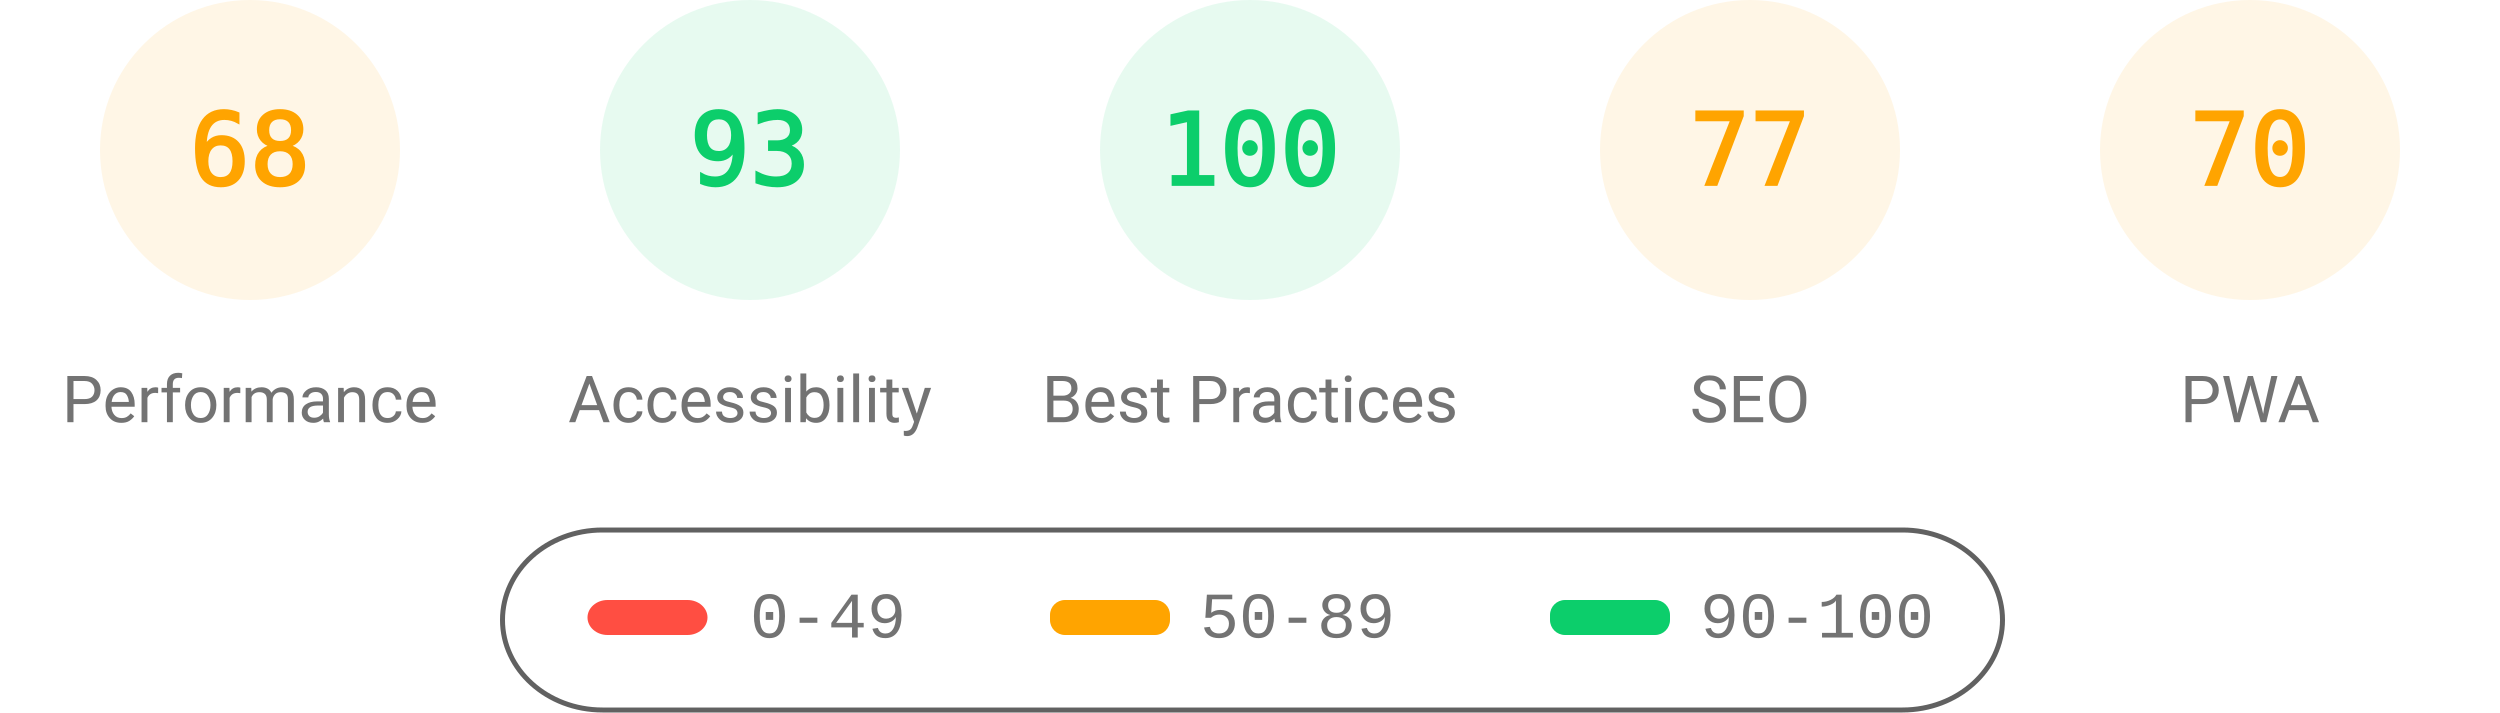
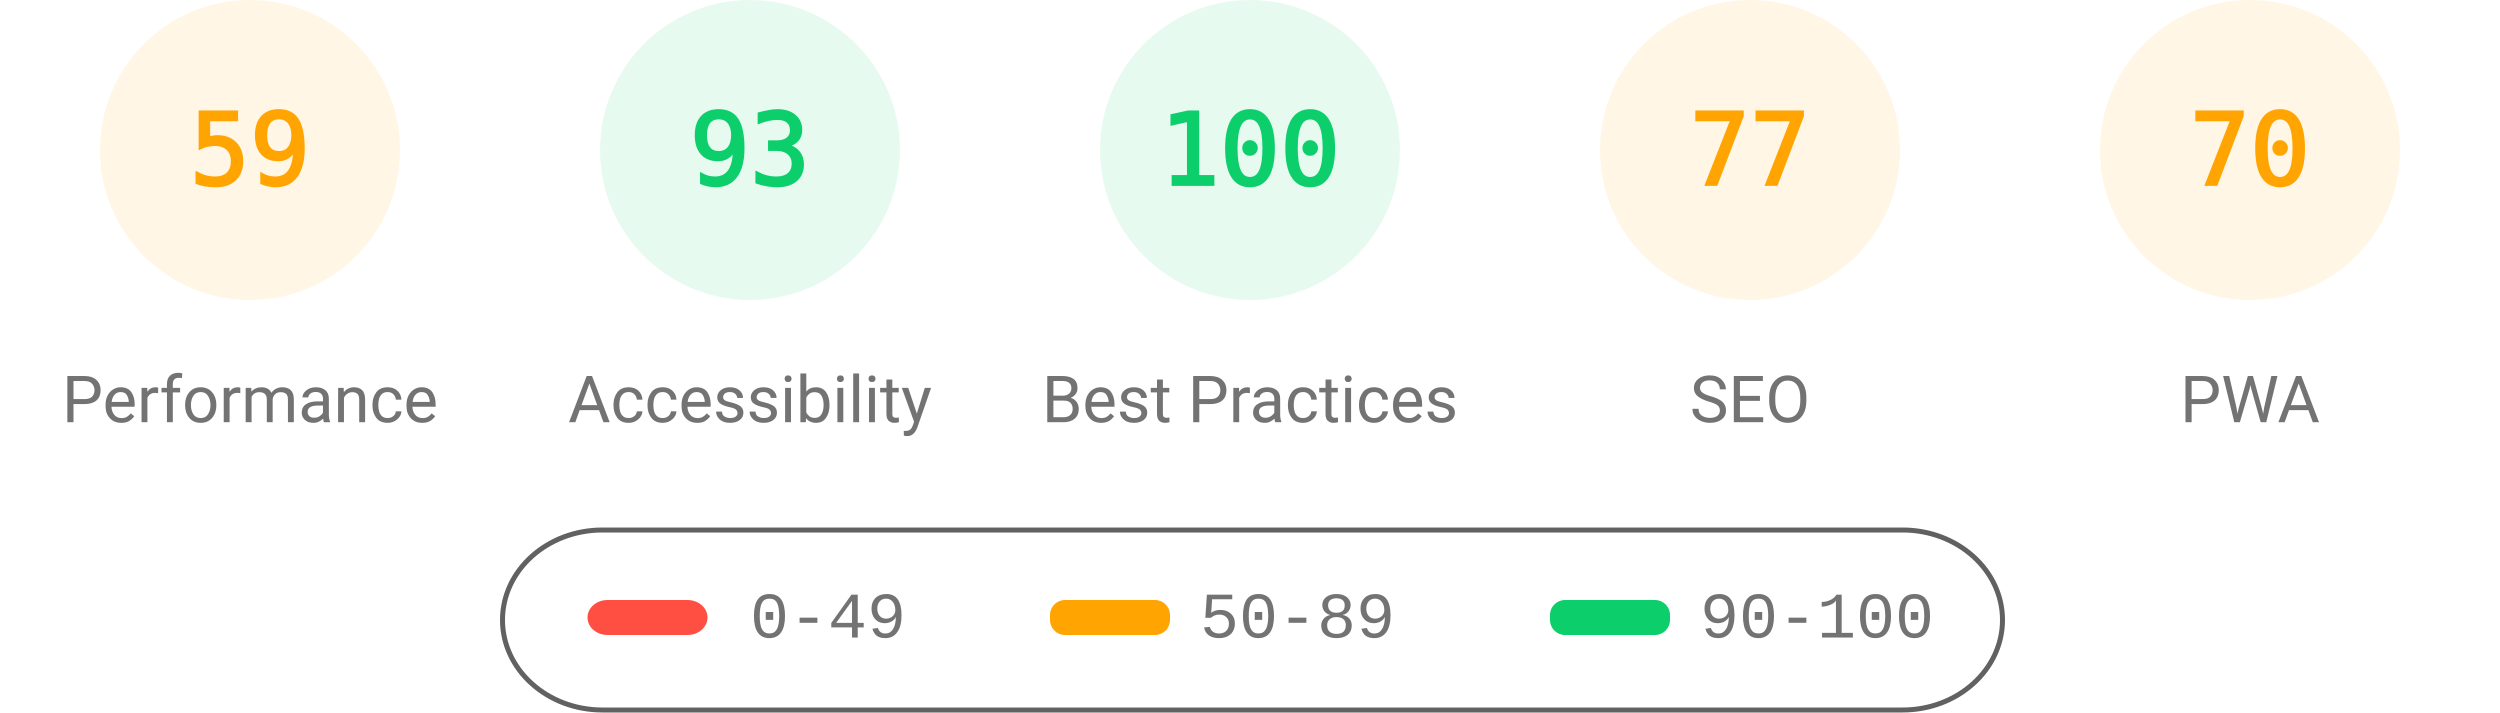
<svg xmlns="http://www.w3.org/2000/svg" fill="none" width="1000" height="285">
  <style>.gauge-base{opacity:.1}.gauge-arc{fill:none;animation-delay:250ms;stroke-linecap:round;transform:rotate(-90deg);transform-origin:100px 60px;animation:load-gauge 1s ease forwards}.guage-text{font-size:40px;font-family:monospace;text-align:center}.guage-red{color:#ff4e42;fill:#ff4e42;stroke:#ff4e42}.guage-orange{color:#ffa400;fill:#ffa400;stroke:#ffa400}.guage-green{color:#0cce6b;fill:#0cce6b;stroke:#0cce6b}.guage-undefined{color:#5c5c5c;fill:#5c5c5c;stroke:#5c5c5c}.guage-title{color:#737373;fill:#737373;stroke:none;font-size:26px;line-height:26px;font-family:Roboto,Halvetica,Arial,sans-serif}@keyframes load-gauge{from{stroke-dasharray:0 352.858}}</style>
  <svg class="guage-div guage-perf guage-orange" viewBox="0 0 200 200" width="200" height="200">
    <circle class="gauge-base" r="56" cx="100" cy="60" stroke-width="8" />
-     <circle class="gauge-arc guage-arc-1" r="56" cx="100" cy="60" stroke-width="8" style="stroke-dasharray:239.263,351.858" />
-     <text class="guage-text" x="100" y="60" alignment-baseline="central" dominant-baseline="central" text-anchor="middle">68</text>
+     <circle class="gauge-arc guage-arc-1" r="56" cx="100" cy="60" stroke-width="8" style="stroke-dasharray:207.596,351.858" />
+     <text class="guage-text" x="100" y="60" alignment-baseline="central" dominant-baseline="central" text-anchor="middle">59</text>
    <text class="guage-title" x="100" y="160" alignment-baseline="central" dominant-baseline="central" text-anchor="middle">Performance</text>
  </svg>
  <svg class="guage-div guage-acc guage-green" viewBox="0 0 200 200" width="200" height="200" x="200">
    <circle class="gauge-base" r="56" cx="100" cy="60" stroke-width="8" />
    <circle class="gauge-arc guage-arc-2" r="56" cx="100" cy="60" stroke-width="8" style="stroke-dasharray:327.228,351.858" />
    <text class="guage-text" x="100" y="60" alignment-baseline="central" dominant-baseline="central" text-anchor="middle">93</text>
    <text class="guage-title" x="100" y="160" alignment-baseline="central" dominant-baseline="central" text-anchor="middle">Accessibility</text>
  </svg>
  <svg class="guage-div guage-best guage-green" viewBox="0 0 200 200" width="200" height="200" x="400">
    <circle class="gauge-base" r="56" cx="100" cy="60" stroke-width="8" />
    <circle class="gauge-arc guage-arc-3" r="56" cx="100" cy="60" stroke-width="8" style="stroke-dasharray:351.858,351.858" />
    <text class="guage-text" x="100" y="60" alignment-baseline="central" dominant-baseline="central" text-anchor="middle">100</text>
    <text class="guage-title" x="100" y="160" alignment-baseline="central" dominant-baseline="central" text-anchor="middle">Best Practices</text>
  </svg>
  <svg class="guage-div guage-seo guage-orange" viewBox="0 0 200 200" width="200" height="200" x="600">
    <circle class="gauge-base" r="56" cx="100" cy="60" stroke-width="8" />
    <circle class="gauge-arc guage-arc-4" r="56" cx="100" cy="60" stroke-width="8" style="stroke-dasharray:270.931,351.858" />
    <text class="guage-text" x="100" y="60" alignment-baseline="central" dominant-baseline="central" text-anchor="middle">77</text>
    <text class="guage-title" x="100" y="160" alignment-baseline="central" dominant-baseline="central" text-anchor="middle">SEO</text>
  </svg>
  <svg class="guage-div guage-pwa guage-orange" viewBox="0 0 200 200" width="200" height="200" x="800">
    <circle class="gauge-base" r="56" cx="100" cy="60" stroke-width="8" />
    <circle class="gauge-arc guage-arc-4" r="56" cx="100" cy="60" stroke-width="8" style="stroke-dasharray:246.301,351.858" />
    <text class="guage-text" x="100" y="60" alignment-baseline="central" dominant-baseline="central" text-anchor="middle">70</text>
    <text class="guage-title" x="100" y="160" alignment-baseline="central" dominant-baseline="central" text-anchor="middle">PWA</text>
  </svg>
  <svg width="604" height="76" x="200" y="210">
    <path fill="none" id="canvas_background" d="M-1-1h604v80H-1z" />
    <rect fill-opacity="0" stroke="#616161" stroke-width="2" rx="40" id="svg_2" height="72" width="600" y="2" x="1" fill="#000" />
    <rect stroke="#000" rx="8" id="svg_3" height="14" width="48" y="30" x="35" stroke-opacity="null" stroke-width="0" fill="#ff4e42" />
    <rect stroke="#000" rx="6" id="svg_4" height="14" width="48" y="30" x="220" stroke-opacity="null" stroke-width="0" fill="#ffa400" />
    <rect stroke="#000" rx="6" id="svg_5" height="14" width="48" y="30" x="420" stroke-opacity="null" stroke-width="0" fill="#0cce6b" />
    <text xml:space="preserve" text-anchor="start" font-family="'Courier New', Courier, monospace" font-size="26" id="svg_6" y="45" x="100" stroke-opacity="null" stroke-width="0" stroke="#000" fill="#737373">0-49</text>
    <text xml:space="preserve" text-anchor="start" font-family="'Courier New', Courier, monospace" font-size="26" id="svg_7" y="45" x="280" stroke-opacity="null" stroke-width="0" stroke="#000" fill="#737373">50-89</text>
    <text xml:space="preserve" text-anchor="start" font-family="'Courier New', Courier, monospace" font-size="26" id="svg_8" y="45" x="480" stroke-opacity="null" stroke-width="0" stroke="#000" fill="#737373">90-100</text>
  </svg>
</svg>
